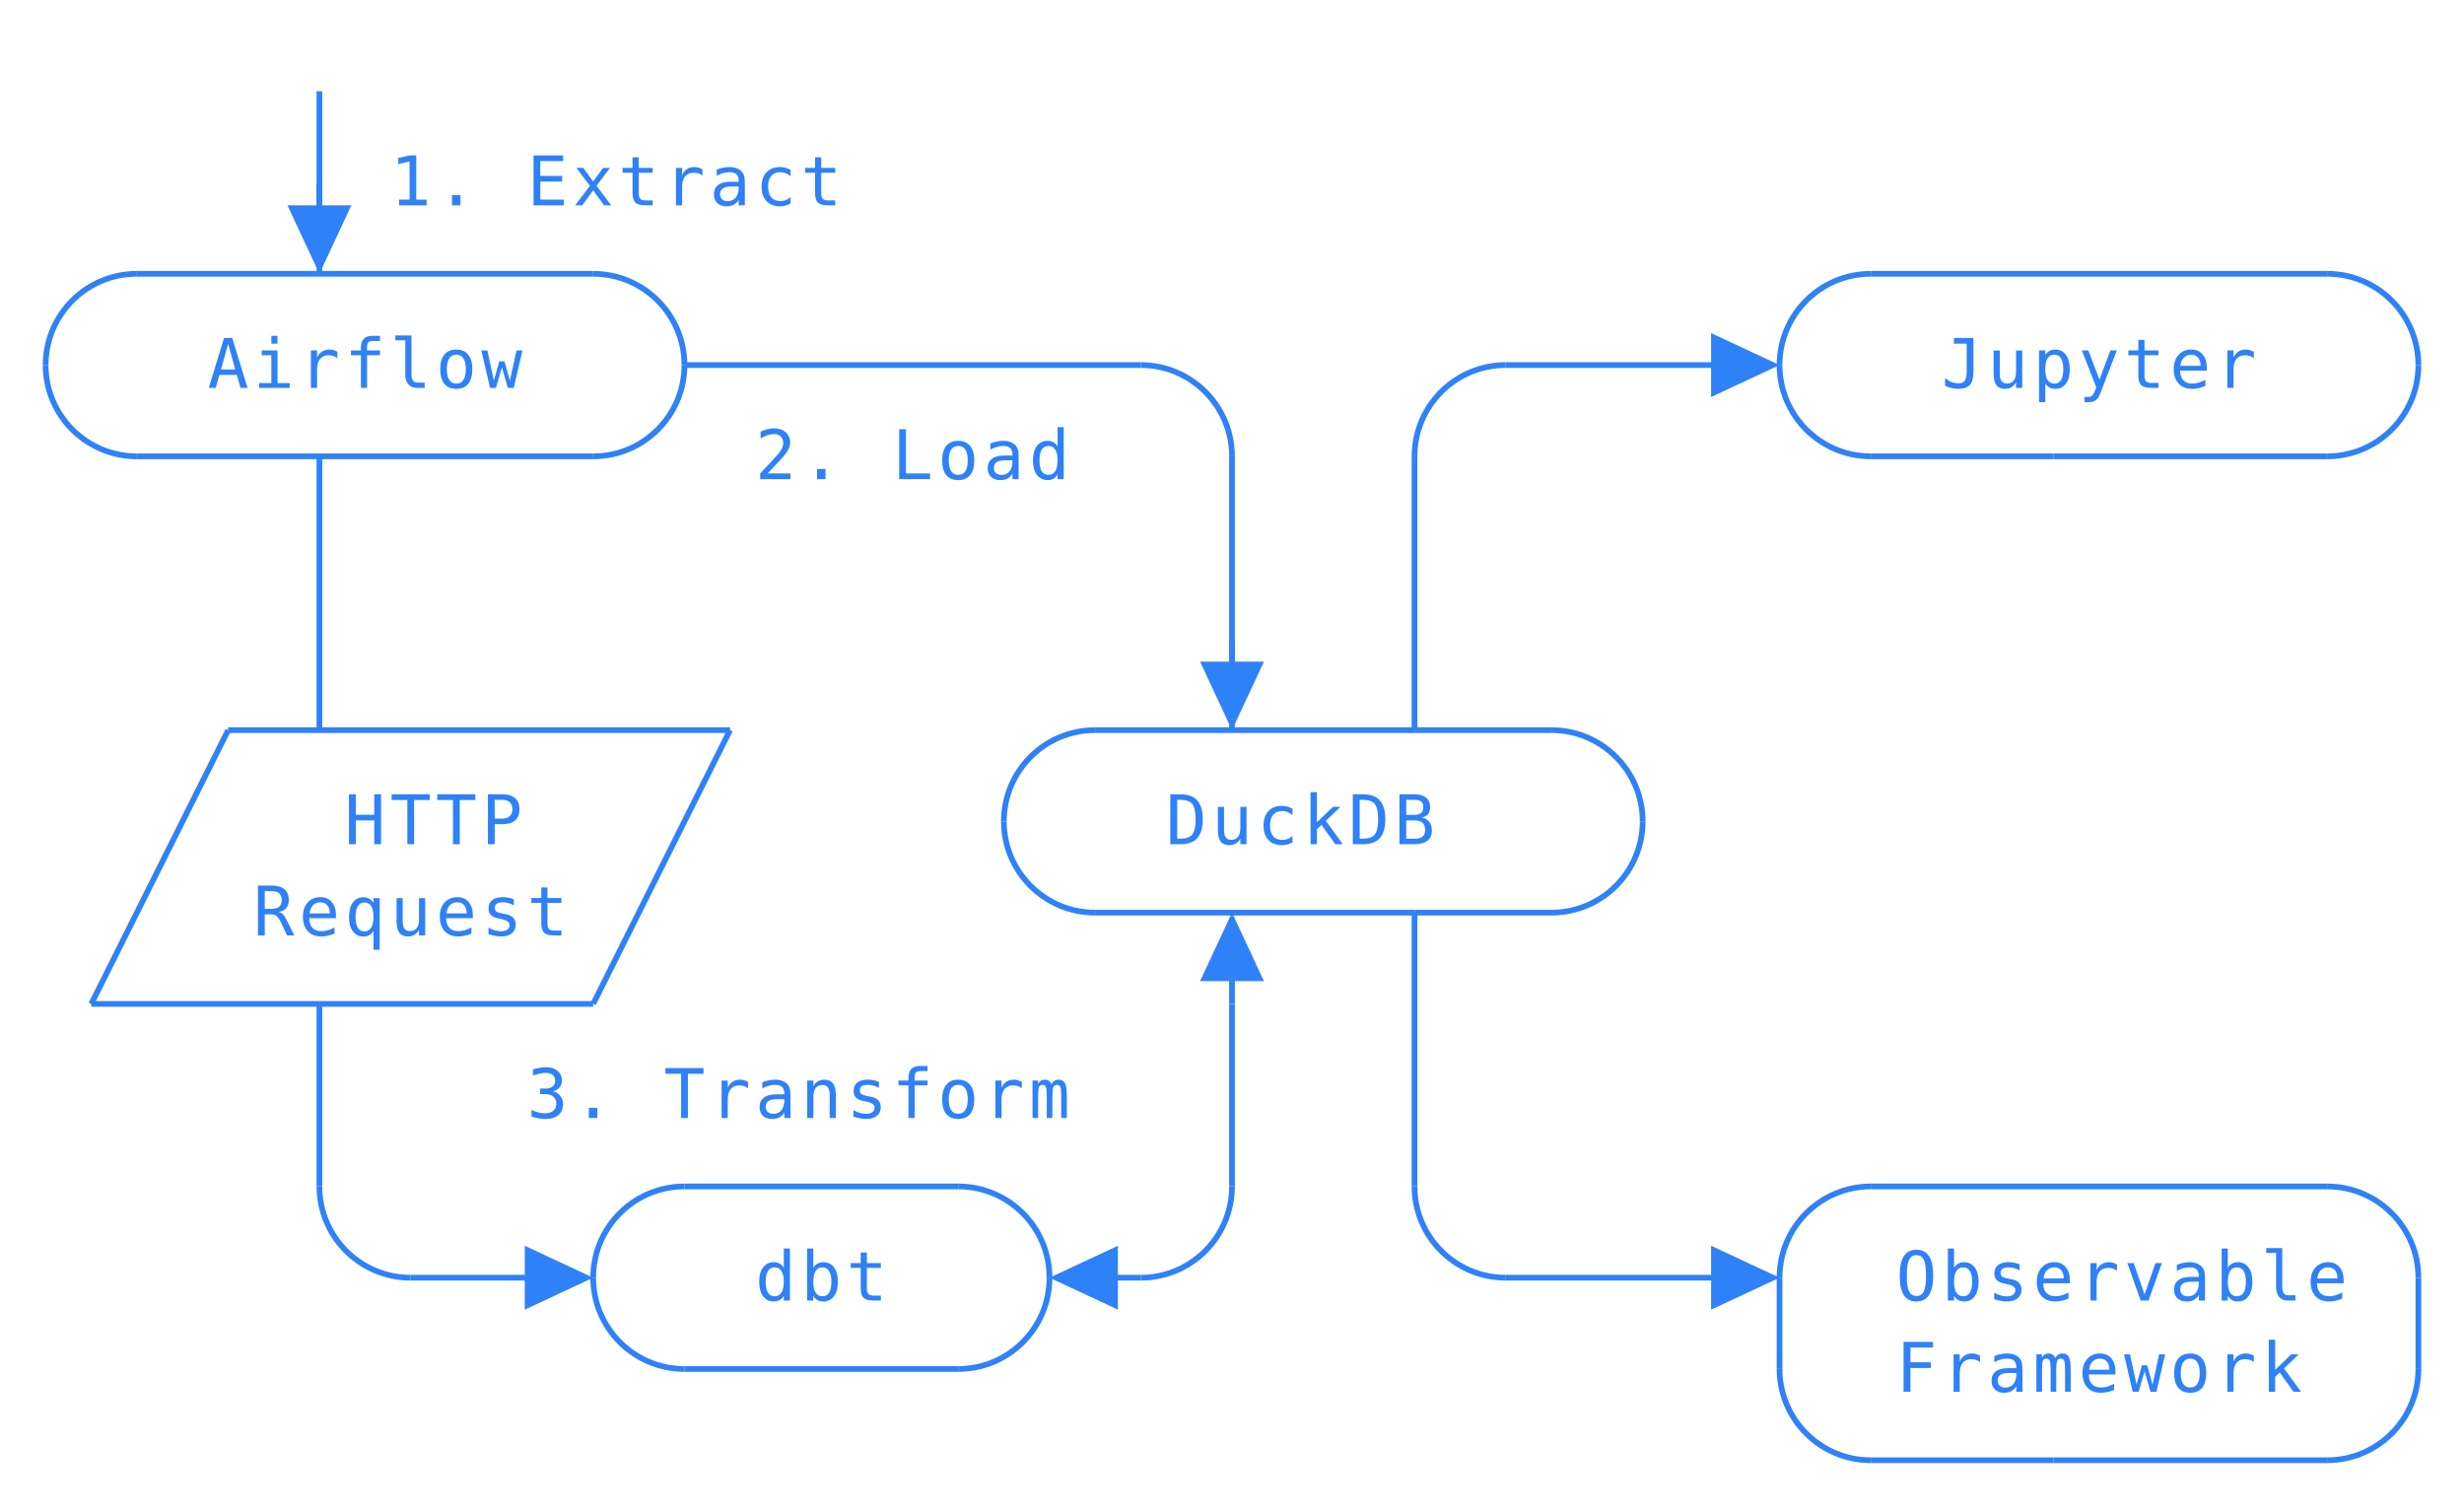
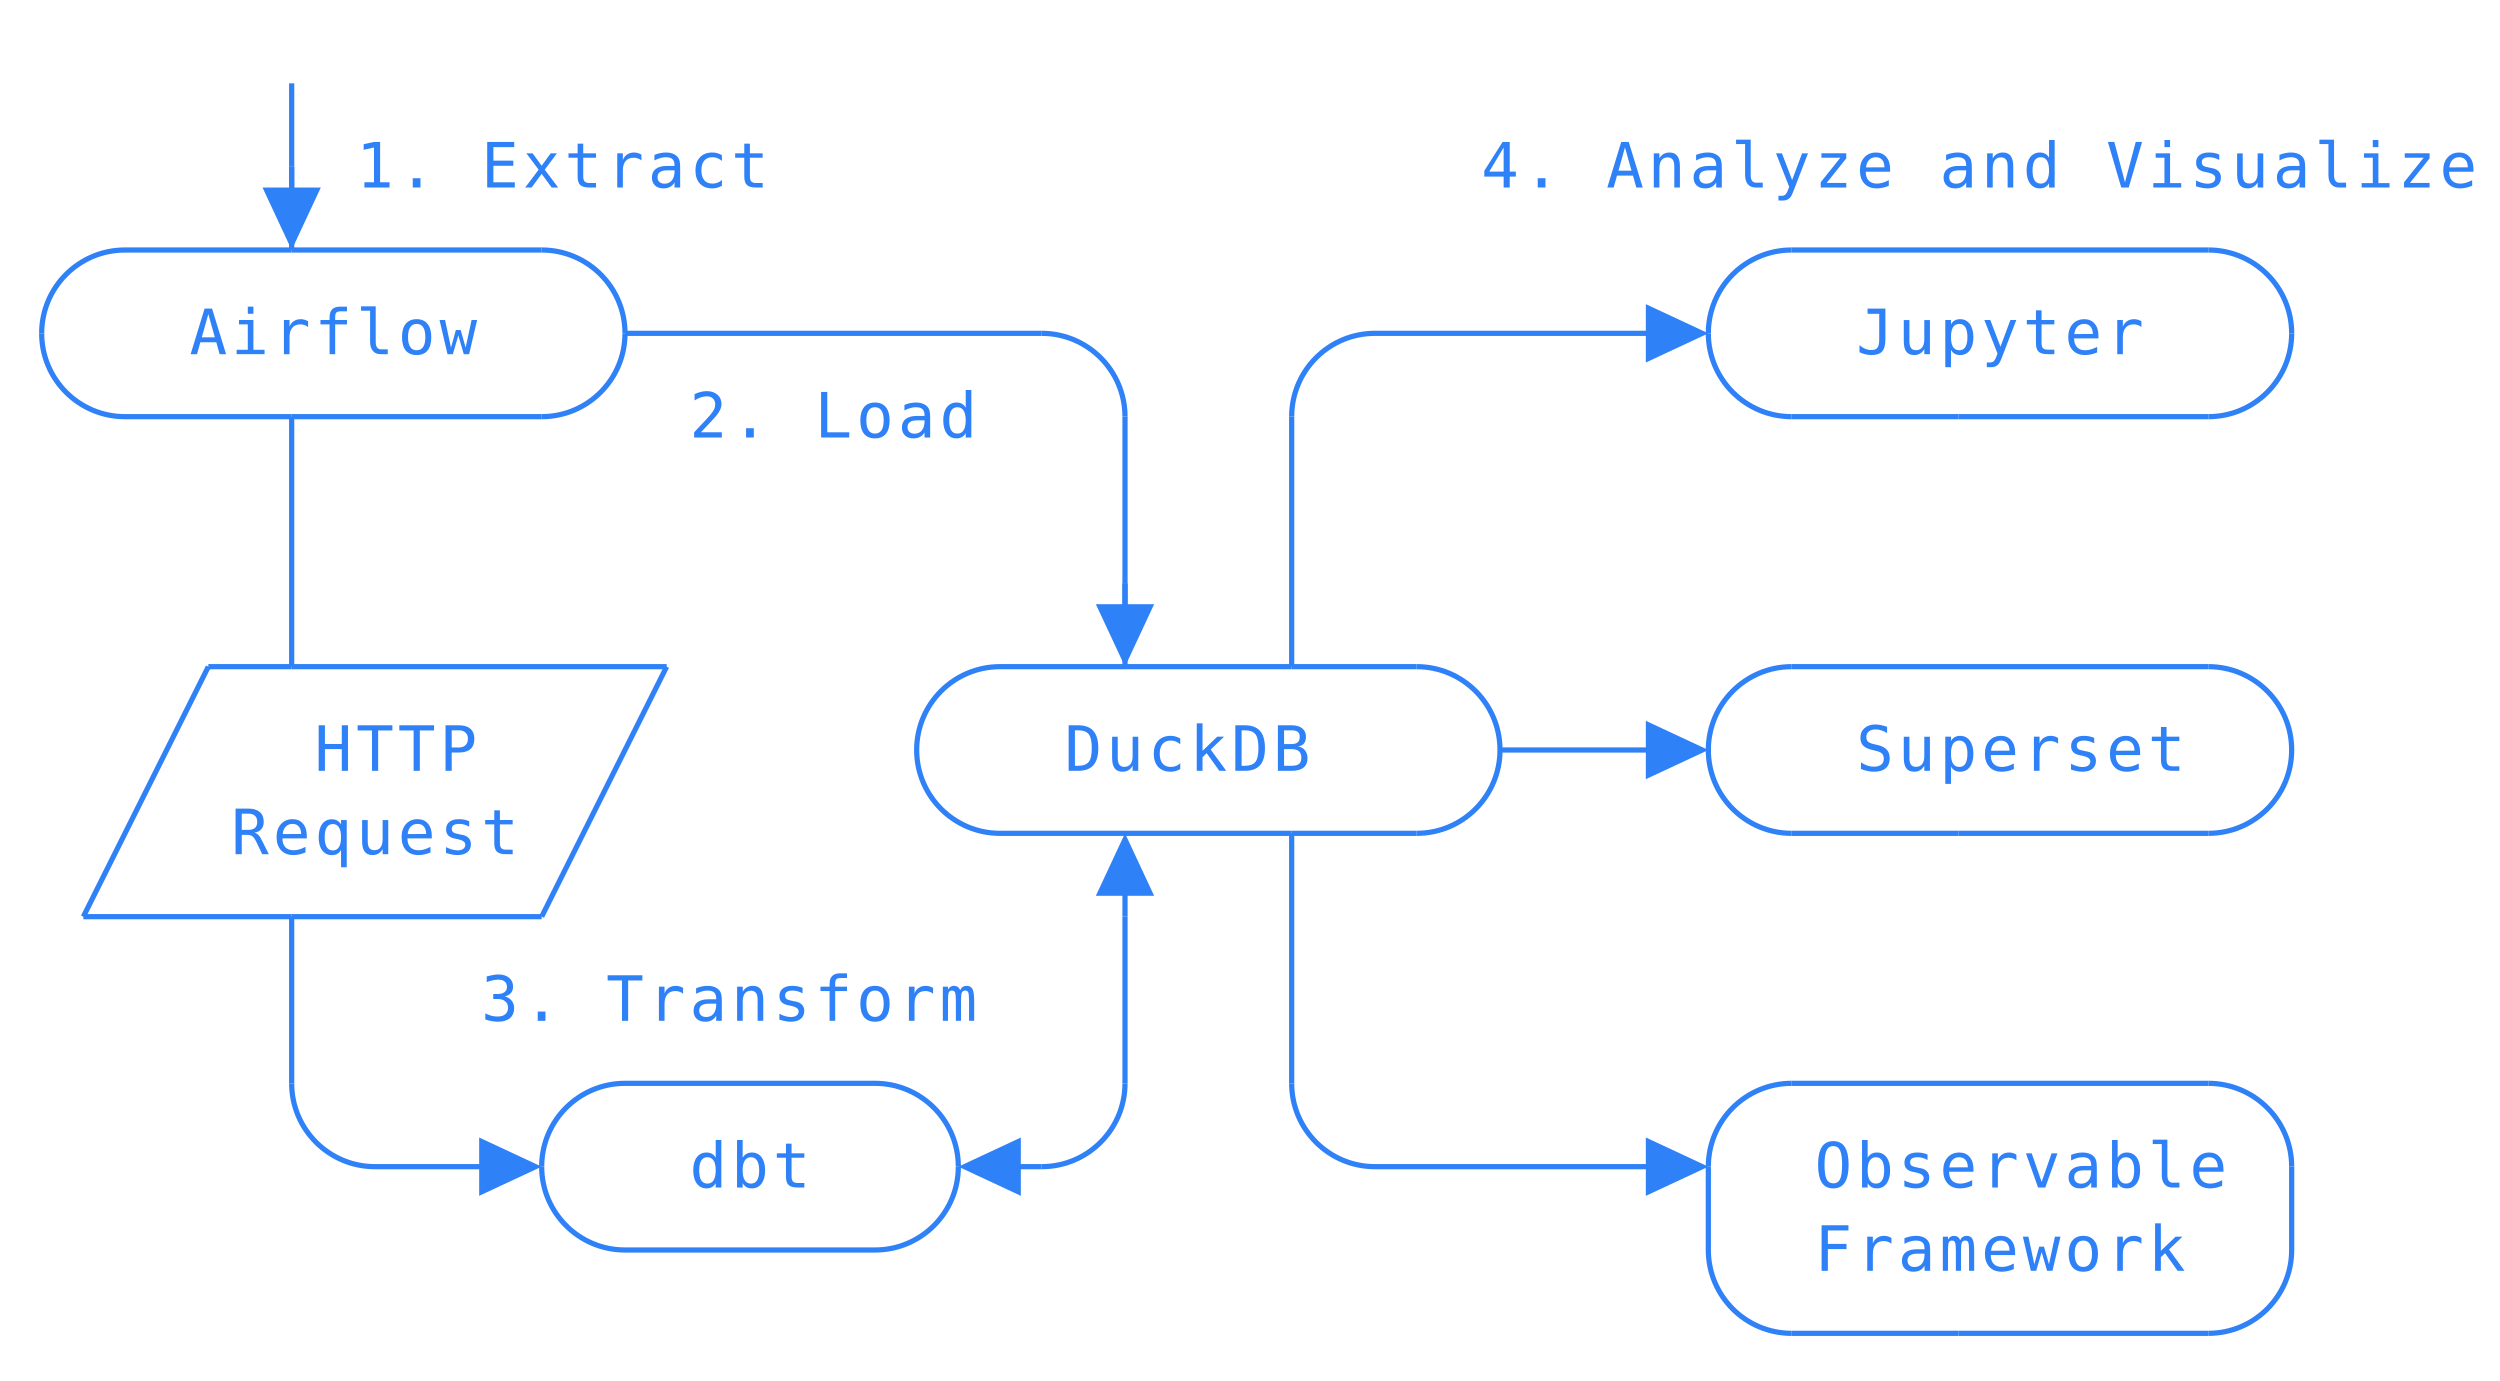
- <svg xmlns="http://www.w3.org/2000/svg" version="1.1" height="265" width="432" font-family="Menlo,Lucida Console,monospace">
+ <svg xmlns="http://www.w3.org/2000/svg" version="1.1" height="265" width="480" font-family="Menlo,Lucida Console,monospace">
  <style type="text/css">
svg {
   color: #2F81F7;
}
@media (prefers-color-scheme: dark) {
   svg {
      color-scheme: dark; /* ask the browser for a dark background */
      color: #2F81F7;
   }
}
</style>
  <g transform="translate(8,16)">
    <path d="M 16,32 L 48,32" fill="none" stroke="currentColor" />
    <path d="M 48,32 L 96,32" fill="none" stroke="currentColor" />
-     <path d="M 320,32 L 400,32" fill="none" stroke="currentColor" />
+     <path d="M 336,32 L 416,32" fill="none" stroke="currentColor" />
    <path d="M 112,48 L 192,48" fill="none" stroke="currentColor" />
-     <path d="M 256,48 L 296,48" fill="none" stroke="currentColor" />
+     <path d="M 256,48 L 312,48" fill="none" stroke="currentColor" />
    <path d="M 16,64 L 48,64" fill="none" stroke="currentColor" />
    <path d="M 48,64 L 96,64" fill="none" stroke="currentColor" />
-     <path d="M 320,64 L 352,64" fill="none" stroke="currentColor" />
-     <path d="M 352,64 L 400,64" fill="none" stroke="currentColor" />
+     <path d="M 336,64 L 368,64" fill="none" stroke="currentColor" />
+     <path d="M 368,64 L 416,64" fill="none" stroke="currentColor" />
    <path d="M 32,112 L 48,112" fill="none" stroke="currentColor" />
    <path d="M 48,112 L 120,112" fill="none" stroke="currentColor" />
    <path d="M 184,112 L 208,112" fill="none" stroke="currentColor" />
    <path d="M 208,112 L 240,112" fill="none" stroke="currentColor" />
    <path d="M 240,112 L 264,112" fill="none" stroke="currentColor" />
+     <path d="M 336,112 L 416,112" fill="none" stroke="currentColor" />
+     <path d="M 280,128 L 312,128" fill="none" stroke="currentColor" />
    <path d="M 184,144 L 208,144" fill="none" stroke="currentColor" />
    <path d="M 208,144 L 240,144" fill="none" stroke="currentColor" />
    <path d="M 240,144 L 264,144" fill="none" stroke="currentColor" />
+     <path d="M 336,144 L 368,144" fill="none" stroke="currentColor" />
+     <path d="M 368,144 L 416,144" fill="none" stroke="currentColor" />
    <path d="M 8,160 L 48,160" fill="none" stroke="currentColor" />
    <path d="M 48,160 L 96,160" fill="none" stroke="currentColor" />
    <path d="M 112,192 L 160,192" fill="none" stroke="currentColor" />
-     <path d="M 320,192 L 400,192" fill="none" stroke="currentColor" />
+     <path d="M 336,192 L 416,192" fill="none" stroke="currentColor" />
    <path d="M 64,208 L 88,208" fill="none" stroke="currentColor" />
    <path d="M 184,208 L 192,208" fill="none" stroke="currentColor" />
-     <path d="M 256,208 L 296,208" fill="none" stroke="currentColor" />
+     <path d="M 256,208 L 312,208" fill="none" stroke="currentColor" />
    <path d="M 112,224 L 160,224" fill="none" stroke="currentColor" />
-     <path d="M 320,240 L 352,240" fill="none" stroke="currentColor" />
-     <path d="M 352,240 L 400,240" fill="none" stroke="currentColor" />
+     <path d="M 336,240 L 368,240" fill="none" stroke="currentColor" />
+     <path d="M 368,240 L 416,240" fill="none" stroke="currentColor" />
    <path d="M 48,0 L 48,16" fill="none" stroke="currentColor" />
    <path d="M 48,16 L 48,32" fill="none" stroke="currentColor" />
    <path d="M 48,64 L 48,112" fill="none" stroke="currentColor" />
    <path d="M 48,160 L 48,192" fill="none" stroke="currentColor" />
    <path d="M 208,64 L 208,96" fill="none" stroke="currentColor" />
    <path d="M 208,96 L 208,112" fill="none" stroke="currentColor" />
    <path d="M 208,160 L 208,192" fill="none" stroke="currentColor" />
    <path d="M 240,64 L 240,112" fill="none" stroke="currentColor" />
    <path d="M 240,144 L 240,192" fill="none" stroke="currentColor" />
-     <path d="M 304,208 L 304,224" fill="none" stroke="currentColor" />
-     <path d="M 416,208 L 416,224" fill="none" stroke="currentColor" />
+     <path d="M 320,208 L 320,224" fill="none" stroke="currentColor" />
+     <path d="M 432,208 L 432,224" fill="none" stroke="currentColor" />
    <path d="M 8,160 L 32,112" fill="none" stroke="currentColor" />
    <path d="M 96,160 L 120,112" fill="none" stroke="currentColor" />
    <path d="M 48,16 L 48,24" fill="none" stroke="currentColor" />
    <polygon points="64,16 52,10.4 52,21.6" fill="currentColor" transform="rotate(90, 48, 16)" />
    <polygon points="96,208 84,202.4 84,213.6" fill="currentColor" transform="rotate(0, 88, 208)" />
    <polygon points="192,208 180,202.4 180,213.6" fill="currentColor" transform="rotate(180, 184, 208)" />
    <path d="M 208,96 L 208,104" fill="none" stroke="currentColor" />
    <polygon points="224,96 212,90.4 212,101.6" fill="currentColor" transform="rotate(90, 208, 96)" />
    <path d="M 208,152 L 208,160" fill="none" stroke="currentColor" />
    <polygon points="224,160 212,154.4 212,165.6" fill="currentColor" transform="rotate(270, 208, 160)" />
-     <polygon points="304,48 292,42.4 292,53.6" fill="currentColor" transform="rotate(0, 296, 48)" />
-     <polygon points="304,208 292,202.4 292,213.6" fill="currentColor" transform="rotate(0, 296, 208)" />
+     <polygon points="320,48 308,42.4 308,53.6" fill="currentColor" transform="rotate(0, 312, 48)" />
+     <polygon points="320,128 308,122.4 308,133.6" fill="currentColor" transform="rotate(0, 312, 128)" />
+     <polygon points="320,208 308,202.4 308,213.6" fill="currentColor" transform="rotate(0, 312, 208)" />
    <path d="M 16,32 A 16,16 0 0,0 0,48" fill="none" stroke="currentColor" />
    <path d="M 96,32 A 16,16 0 0,1 112,48" fill="none" stroke="currentColor" />
-     <path d="M 320,32 A 16,16 0 0,0 304,48" fill="none" stroke="currentColor" />
-     <path d="M 400,32 A 16,16 0 0,1 416,48" fill="none" stroke="currentColor" />
+     <path d="M 336,32 A 16,16 0 0,0 320,48" fill="none" stroke="currentColor" />
+     <path d="M 416,32 A 16,16 0 0,1 432,48" fill="none" stroke="currentColor" />
    <path d="M 192,48 A 16,16 0 0,1 208,64" fill="none" stroke="currentColor" />
    <path d="M 256,48 A 16,16 0 0,0 240,64" fill="none" stroke="currentColor" />
    <path d="M 0,48 A 16,16 0 0,0 16,64" fill="none" stroke="currentColor" />
    <path d="M 112,48 A 16,16 0 0,1 96,64" fill="none" stroke="currentColor" />
-     <path d="M 304,48 A 16,16 0 0,0 320,64" fill="none" stroke="currentColor" />
-     <path d="M 416,48 A 16,16 0 0,1 400,64" fill="none" stroke="currentColor" />
+     <path d="M 320,48 A 16,16 0 0,0 336,64" fill="none" stroke="currentColor" />
+     <path d="M 432,48 A 16,16 0 0,1 416,64" fill="none" stroke="currentColor" />
    <path d="M 184,112 A 16,16 0 0,0 168,128" fill="none" stroke="currentColor" />
    <path d="M 264,112 A 16,16 0 0,1 280,128" fill="none" stroke="currentColor" />
+     <path d="M 336,112 A 16,16 0 0,0 320,128" fill="none" stroke="currentColor" />
+     <path d="M 416,112 A 16,16 0 0,1 432,128" fill="none" stroke="currentColor" />
    <path d="M 168,128 A 16,16 0 0,0 184,144" fill="none" stroke="currentColor" />
    <path d="M 280,128 A 16,16 0 0,1 264,144" fill="none" stroke="currentColor" />
+     <path d="M 320,128 A 16,16 0 0,0 336,144" fill="none" stroke="currentColor" />
+     <path d="M 432,128 A 16,16 0 0,1 416,144" fill="none" stroke="currentColor" />
    <path d="M 112,192 A 16,16 0 0,0 96,208" fill="none" stroke="currentColor" />
    <path d="M 160,192 A 16,16 0 0,1 176,208" fill="none" stroke="currentColor" />
-     <path d="M 320,192 A 16,16 0 0,0 304,208" fill="none" stroke="currentColor" />
-     <path d="M 400,192 A 16,16 0 0,1 416,208" fill="none" stroke="currentColor" />
+     <path d="M 336,192 A 16,16 0 0,0 320,208" fill="none" stroke="currentColor" />
+     <path d="M 416,192 A 16,16 0 0,1 432,208" fill="none" stroke="currentColor" />
    <path d="M 48,192 A 16,16 0 0,0 64,208" fill="none" stroke="currentColor" />
    <path d="M 208,192 A 16,16 0 0,1 192,208" fill="none" stroke="currentColor" />
    <path d="M 240,192 A 16,16 0 0,0 256,208" fill="none" stroke="currentColor" />
    <path d="M 96,208 A 16,16 0 0,0 112,224" fill="none" stroke="currentColor" />
    <path d="M 176,208 A 16,16 0 0,1 160,224" fill="none" stroke="currentColor" />
-     <path d="M 304,224 A 16,16 0 0,0 320,240" fill="none" stroke="currentColor" />
-     <path d="M 416,224 A 16,16 0 0,1 400,240" fill="none" stroke="currentColor" />
+     <path d="M 320,224 A 16,16 0 0,0 336,240" fill="none" stroke="currentColor" />
+     <path d="M 432,224 A 16,16 0 0,1 416,240" fill="none" stroke="currentColor" />
    <style>
  text {
       text-anchor: middle;
       font-family: "Menlo","Lucida Console","monospace";
       fill: currentColor;
       font-size: 1em;
  }
</style>
    <text x="64" y="20">1</text>
    <text x="72" y="20">.</text>
    <text x="88" y="20">E</text>
    <text x="96" y="20">x</text>
    <text x="104" y="20">t</text>
    <text x="112" y="20">r</text>
    <text x="120" y="20">a</text>
    <text x="128" y="20">c</text>
    <text x="136" y="20">t</text>
+     <text x="280" y="20">4</text>
+     <text x="288" y="20">.</text>
+     <text x="304" y="20">A</text>
+     <text x="312" y="20">n</text>
+     <text x="320" y="20">a</text>
+     <text x="328" y="20">l</text>
+     <text x="336" y="20">y</text>
+     <text x="344" y="20">z</text>
+     <text x="352" y="20">e</text>
+     <text x="368" y="20">a</text>
+     <text x="376" y="20">n</text>
+     <text x="384" y="20">d</text>
+     <text x="400" y="20">V</text>
+     <text x="408" y="20">i</text>
+     <text x="416" y="20">s</text>
+     <text x="424" y="20">u</text>
+     <text x="432" y="20">a</text>
+     <text x="440" y="20">l</text>
+     <text x="448" y="20">i</text>
+     <text x="456" y="20">z</text>
+     <text x="464" y="20">e</text>
    <text x="32" y="52">A</text>
    <text x="40" y="52">i</text>
    <text x="48" y="52">r</text>
    <text x="56" y="52">f</text>
    <text x="64" y="52">l</text>
    <text x="72" y="52">o</text>
    <text x="80" y="52">w</text>
-     <text x="336" y="52">J</text>
-     <text x="344" y="52">u</text>
-     <text x="352" y="52">p</text>
-     <text x="360" y="52">y</text>
-     <text x="368" y="52">t</text>
-     <text x="376" y="52">e</text>
-     <text x="384" y="52">r</text>
+     <text x="352" y="52">J</text>
+     <text x="360" y="52">u</text>
+     <text x="368" y="52">p</text>
+     <text x="376" y="52">y</text>
+     <text x="384" y="52">t</text>
+     <text x="392" y="52">e</text>
+     <text x="400" y="52">r</text>
    <text x="128" y="68">2</text>
    <text x="136" y="68">.</text>
    <text x="152" y="68">L</text>
    <text x="160" y="68">o</text>
    <text x="168" y="68">a</text>
    <text x="176" y="68">d</text>
    <text x="56" y="132">H</text>
    <text x="64" y="132">T</text>
    <text x="72" y="132">T</text>
    <text x="80" y="132">P</text>
    <text x="200" y="132">D</text>
    <text x="208" y="132">u</text>
    <text x="216" y="132">c</text>
    <text x="224" y="132">k</text>
    <text x="232" y="132">D</text>
    <text x="240" y="132">B</text>
+     <text x="352" y="132">S</text>
+     <text x="360" y="132">u</text>
+     <text x="368" y="132">p</text>
+     <text x="376" y="132">e</text>
+     <text x="384" y="132">r</text>
+     <text x="392" y="132">s</text>
+     <text x="400" y="132">e</text>
+     <text x="408" y="132">t</text>
    <text x="40" y="148">R</text>
    <text x="48" y="148">e</text>
    <text x="56" y="148">q</text>
    <text x="64" y="148">u</text>
    <text x="72" y="148">e</text>
    <text x="80" y="148">s</text>
    <text x="88" y="148">t</text>
    <text x="88" y="180">3</text>
    <text x="96" y="180">.</text>
    <text x="112" y="180">T</text>
    <text x="120" y="180">r</text>
    <text x="128" y="180">a</text>
    <text x="136" y="180">n</text>
    <text x="144" y="180">s</text>
    <text x="152" y="180">f</text>
    <text x="160" y="180">o</text>
    <text x="168" y="180">r</text>
    <text x="176" y="180">m</text>
    <text x="128" y="212">d</text>
    <text x="136" y="212">b</text>
    <text x="144" y="212">t</text>
-     <text x="328" y="212">O</text>
-     <text x="336" y="212">b</text>
-     <text x="344" y="212">s</text>
-     <text x="352" y="212">e</text>
-     <text x="360" y="212">r</text>
-     <text x="368" y="212">v</text>
-     <text x="376" y="212">a</text>
-     <text x="384" y="212">b</text>
-     <text x="392" y="212">l</text>
-     <text x="400" y="212">e</text>
-     <text x="328" y="228">F</text>
-     <text x="336" y="228">r</text>
-     <text x="344" y="228">a</text>
-     <text x="352" y="228">m</text>
-     <text x="360" y="228">e</text>
-     <text x="368" y="228">w</text>
-     <text x="376" y="228">o</text>
-     <text x="384" y="228">r</text>
-     <text x="392" y="228">k</text>
+     <text x="344" y="212">O</text>
+     <text x="352" y="212">b</text>
+     <text x="360" y="212">s</text>
+     <text x="368" y="212">e</text>
+     <text x="376" y="212">r</text>
+     <text x="384" y="212">v</text>
+     <text x="392" y="212">a</text>
+     <text x="400" y="212">b</text>
+     <text x="408" y="212">l</text>
+     <text x="416" y="212">e</text>
+     <text x="344" y="228">F</text>
+     <text x="352" y="228">r</text>
+     <text x="360" y="228">a</text>
+     <text x="368" y="228">m</text>
+     <text x="376" y="228">e</text>
+     <text x="384" y="228">w</text>
+     <text x="392" y="228">o</text>
+     <text x="400" y="228">r</text>
+     <text x="408" y="228">k</text>
  </g>
</svg>
